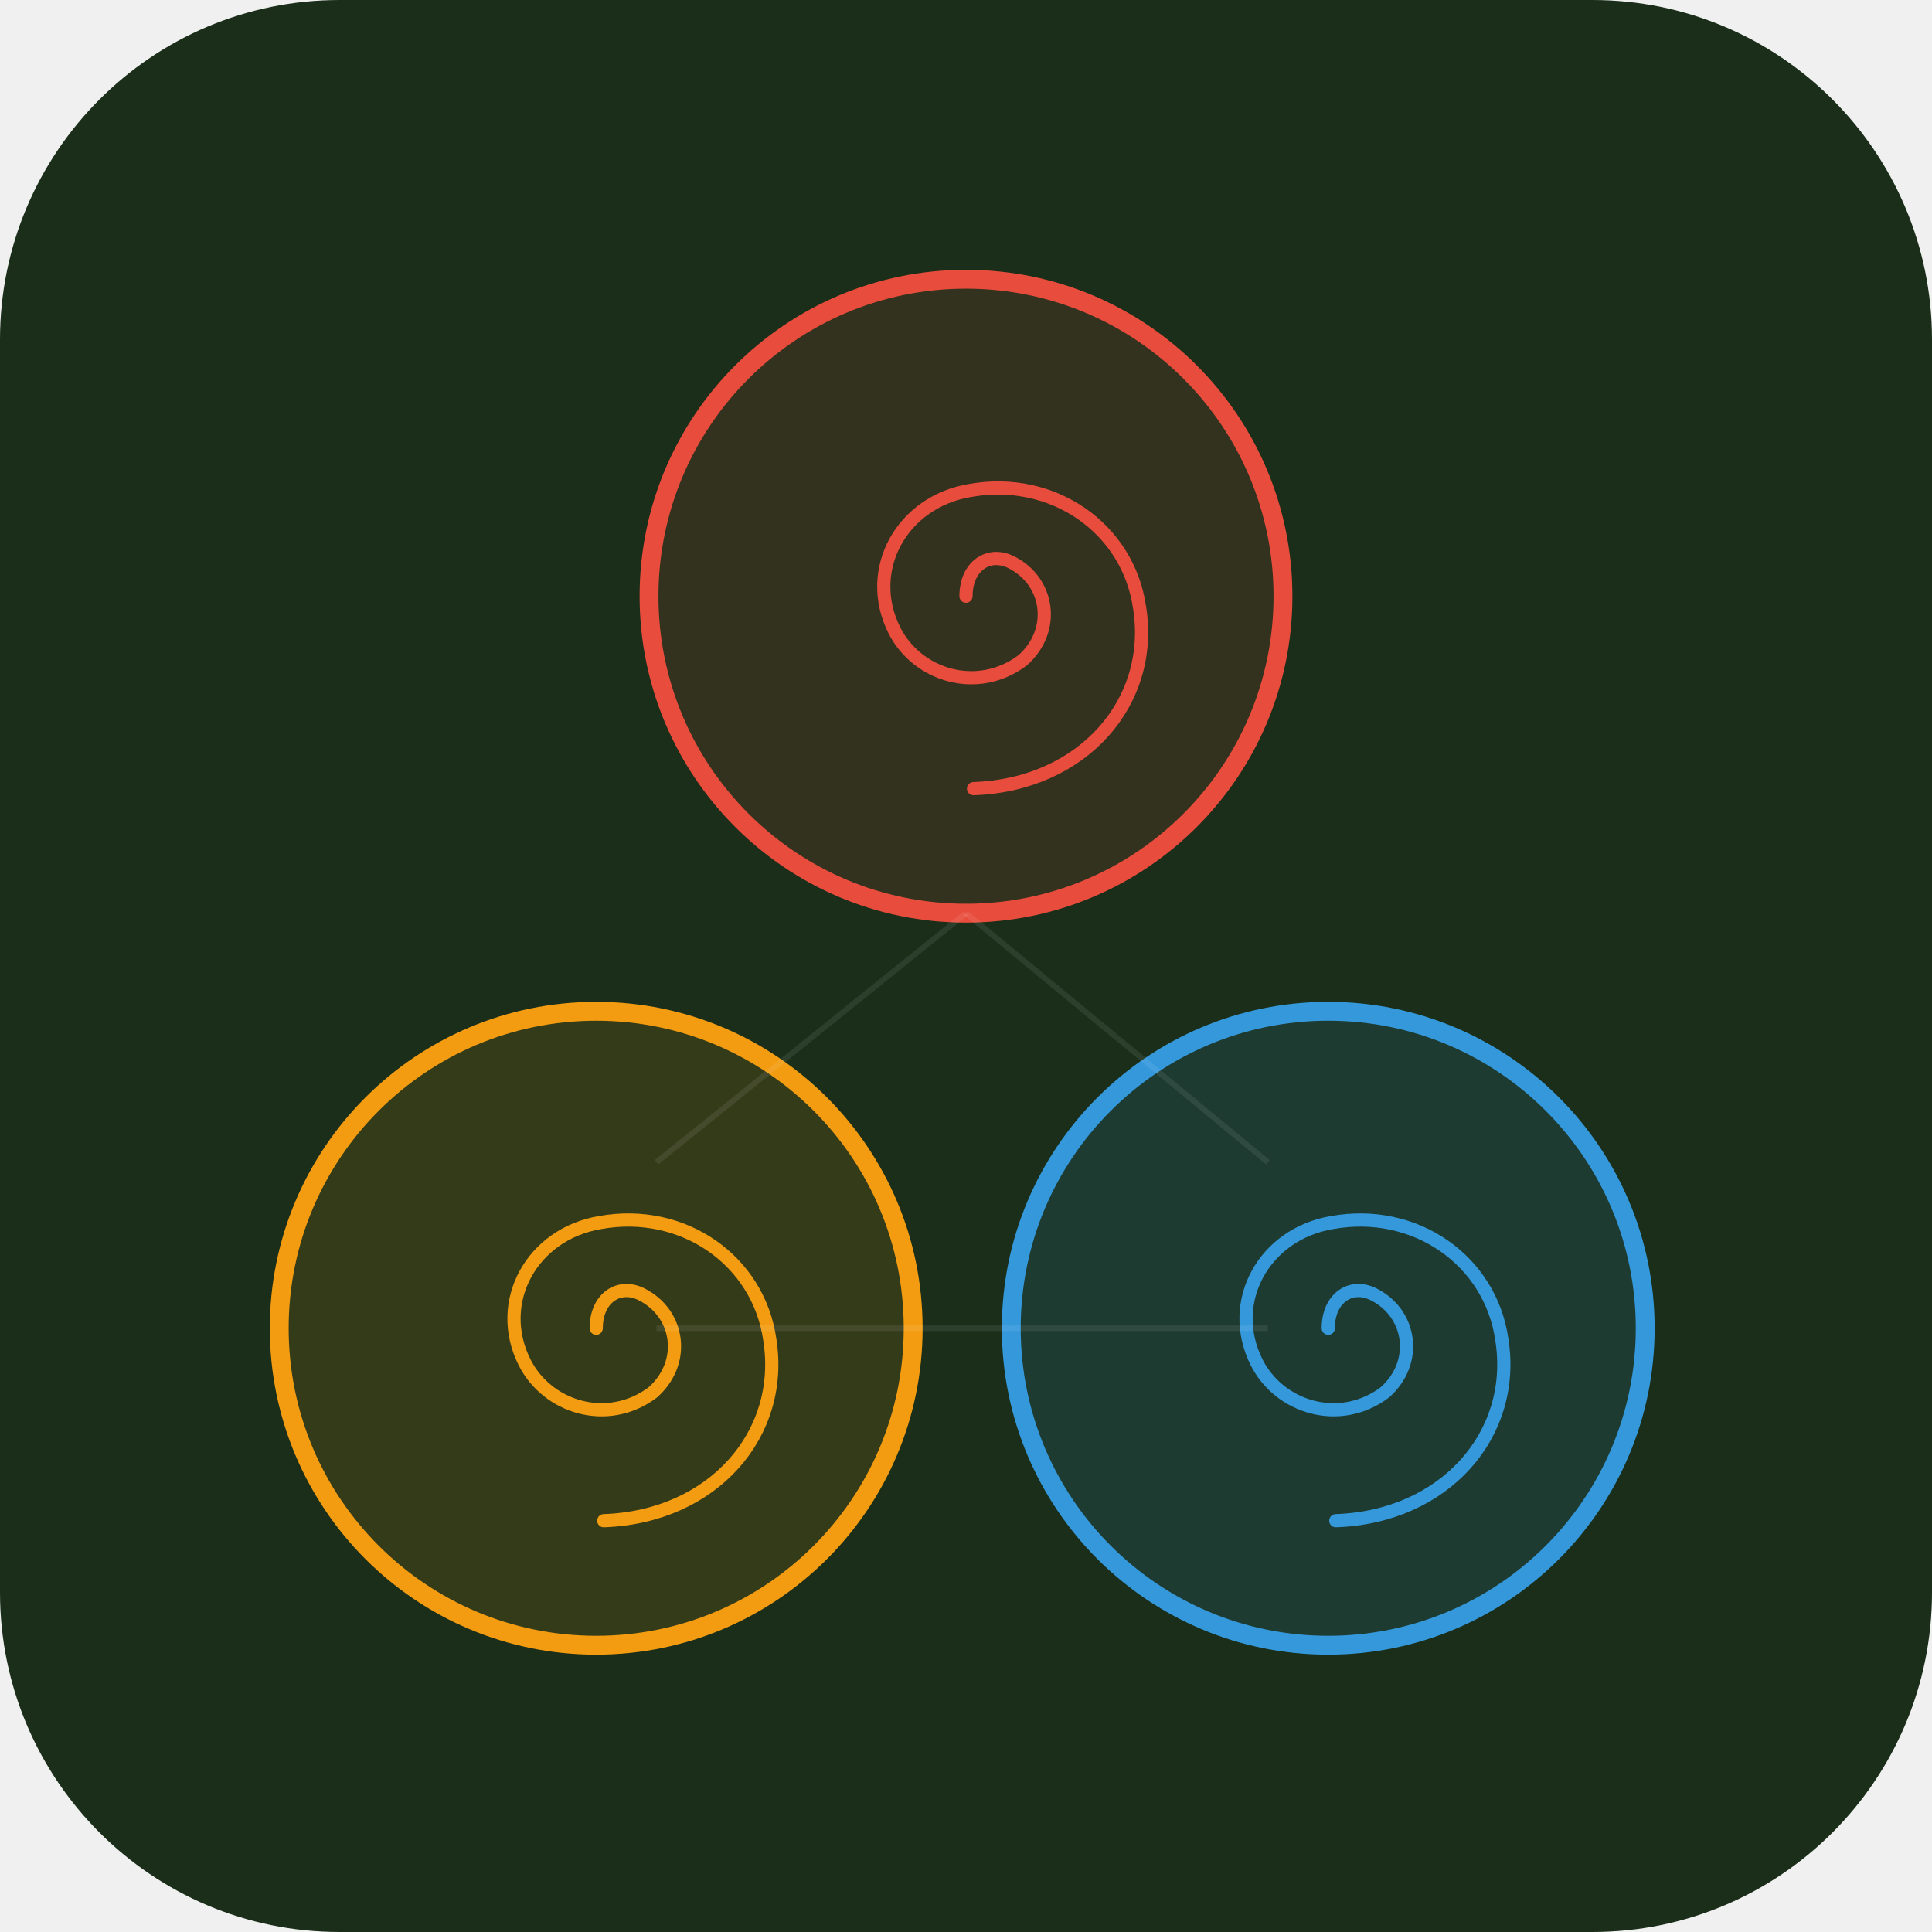
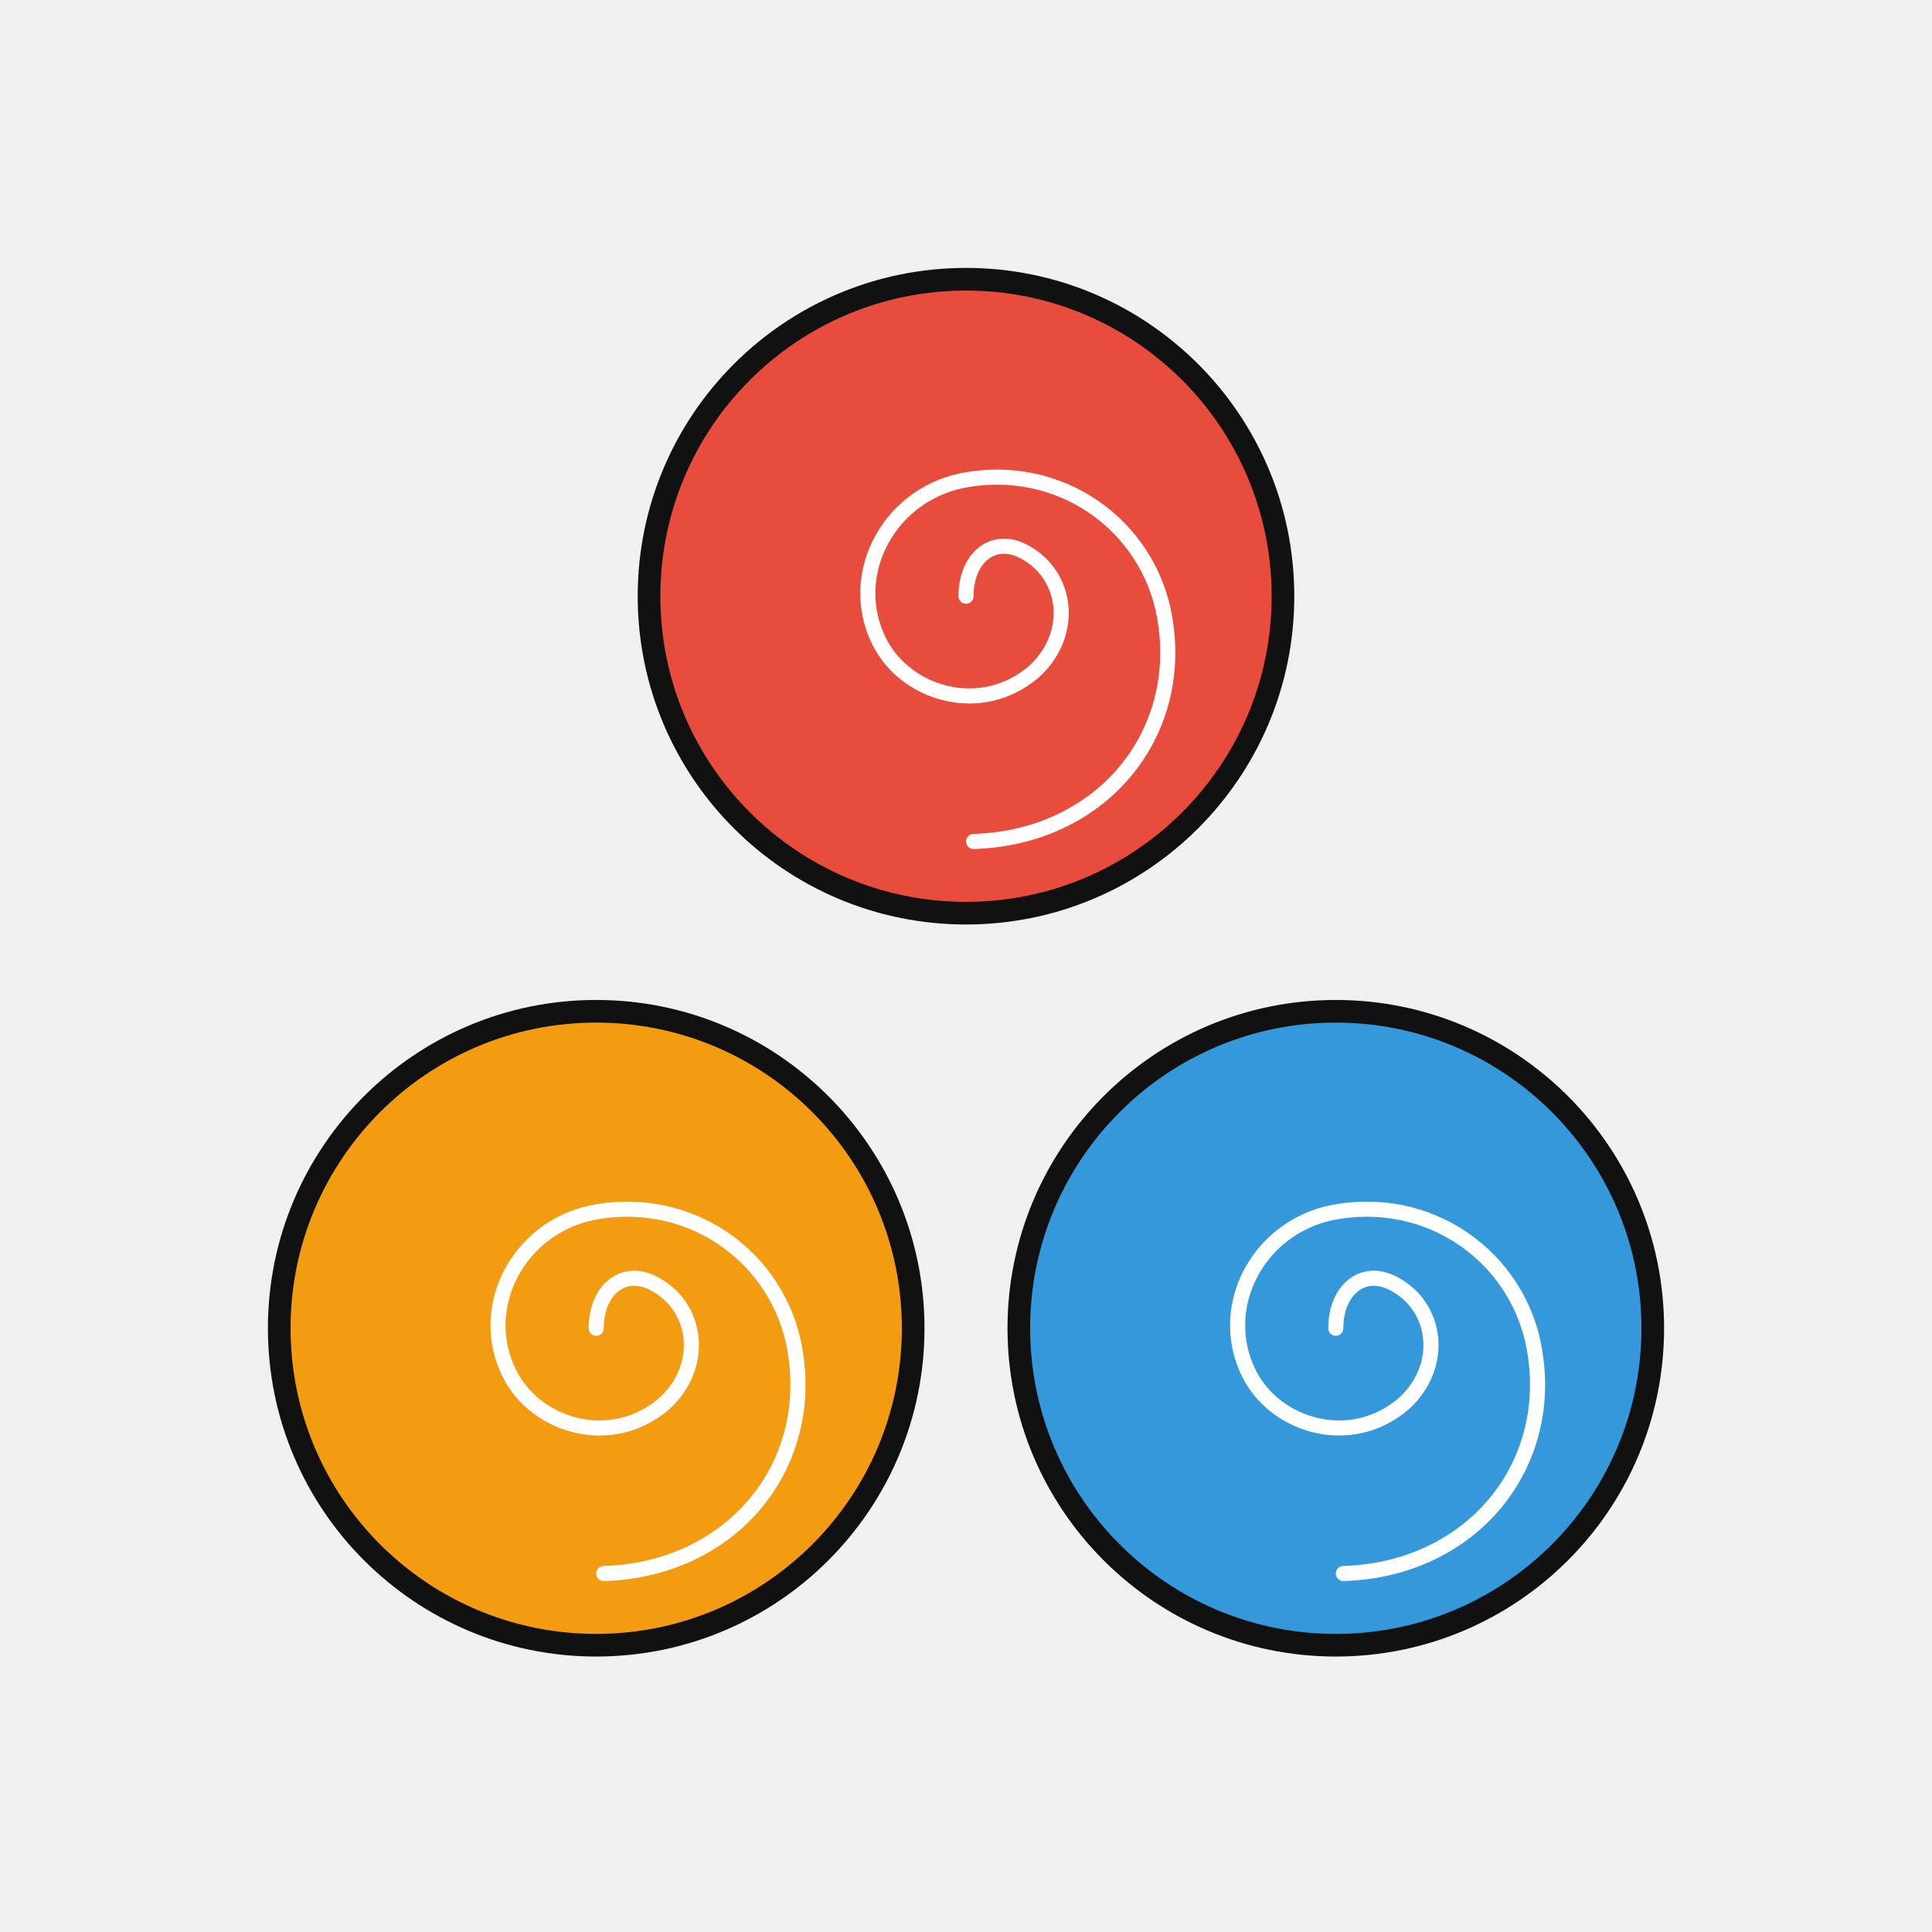
<svg xmlns="http://www.w3.org/2000/svg" width="512" height="512" viewBox="0 0 512 512">
-   <rect width="512" height="512" rx="90" fill="#1a2e1a" />
-   <circle cx="256" cy="158" r="84" fill="rgba(231,76,60,0.12)" stroke="#e74c3c" stroke-width="5" />
-   <path d="M256,158 C256,150 262,146 268,149 C278,154 280,167 271,175 C259,184 243,179 237,167 C229,151 239,133 257,130 C279,126 299,140 302,161 C306,186 287,208 258,209" fill="none" stroke="#e74c3c" stroke-width="3.5" stroke-linecap="round" />
-   <circle cx="158" cy="352" r="84" fill="rgba(243,156,18,0.12)" stroke="#f39c12" stroke-width="5" />
-   <path d="M158,352 C158,344 164,340 170,343 C180,348 182,361 173,369 C161,378 145,373 139,361 C131,345 141,327 159,324 C181,320 201,334 204,355 C208,380 189,402 160,403" fill="none" stroke="#f39c12" stroke-width="3.5" stroke-linecap="round" />
-   <circle cx="352" cy="352" r="84" fill="rgba(52,152,219,0.12)" stroke="#3498db" stroke-width="5" />
-   <path d="M352,352 C352,344 358,340 364,343 C374,348 376,361 367,369 C355,378 339,373 333,361 C325,345 335,327 353,324 C375,320 395,334 398,355 C402,380 383,402 354,403" fill="none" stroke="#3498db" stroke-width="3.5" stroke-linecap="round" />
-   <line x1="256" y1="242" x2="174" y2="308" stroke="rgba(255,255,255,0.08)" stroke-width="1.5" />
-   <line x1="256" y1="242" x2="336" y2="308" stroke="rgba(255,255,255,0.08)" stroke-width="1.5" />
-   <line x1="174" y1="352" x2="336" y2="352" stroke="rgba(255,255,255,0.08)" stroke-width="1.5" />
+   <circle cx="256" cy="158" r="84" fill="#e74c3c" stroke="#111" stroke-width="6" />
+   <path d="M256,158     C256,148 263,142 271,146     C283,152 285,168 274,178     C260,190 240,184 233,170     C224,152 236,130 257,127     C283,123 306,141 309,166     C313,196 291,222 258,223" fill="none" stroke="white" stroke-width="4" stroke-linecap="round" />
+   <circle cx="158" cy="352" r="84" fill="#f39c12" stroke="#111" stroke-width="6" />
+   <path d="M158,352     C158,342 165,336 173,340     C185,346 187,362 176,372     C162,384 142,378 135,364     C126,346 138,324 159,321     C185,317 208,335 211,360     C215,390 193,416 160,417" fill="none" stroke="white" stroke-width="4" stroke-linecap="round" />
+   <circle cx="354" cy="352" r="84" fill="#3498db" stroke="#111" stroke-width="6" />
+   <path d="M354,352     C354,342 361,336 369,340     C381,346 383,362 372,372     C358,384 338,378 331,364     C322,346 334,324 355,321     C381,317 404,335 407,360     C411,390 389,416 356,417" fill="none" stroke="white" stroke-width="4" stroke-linecap="round" />
</svg>
